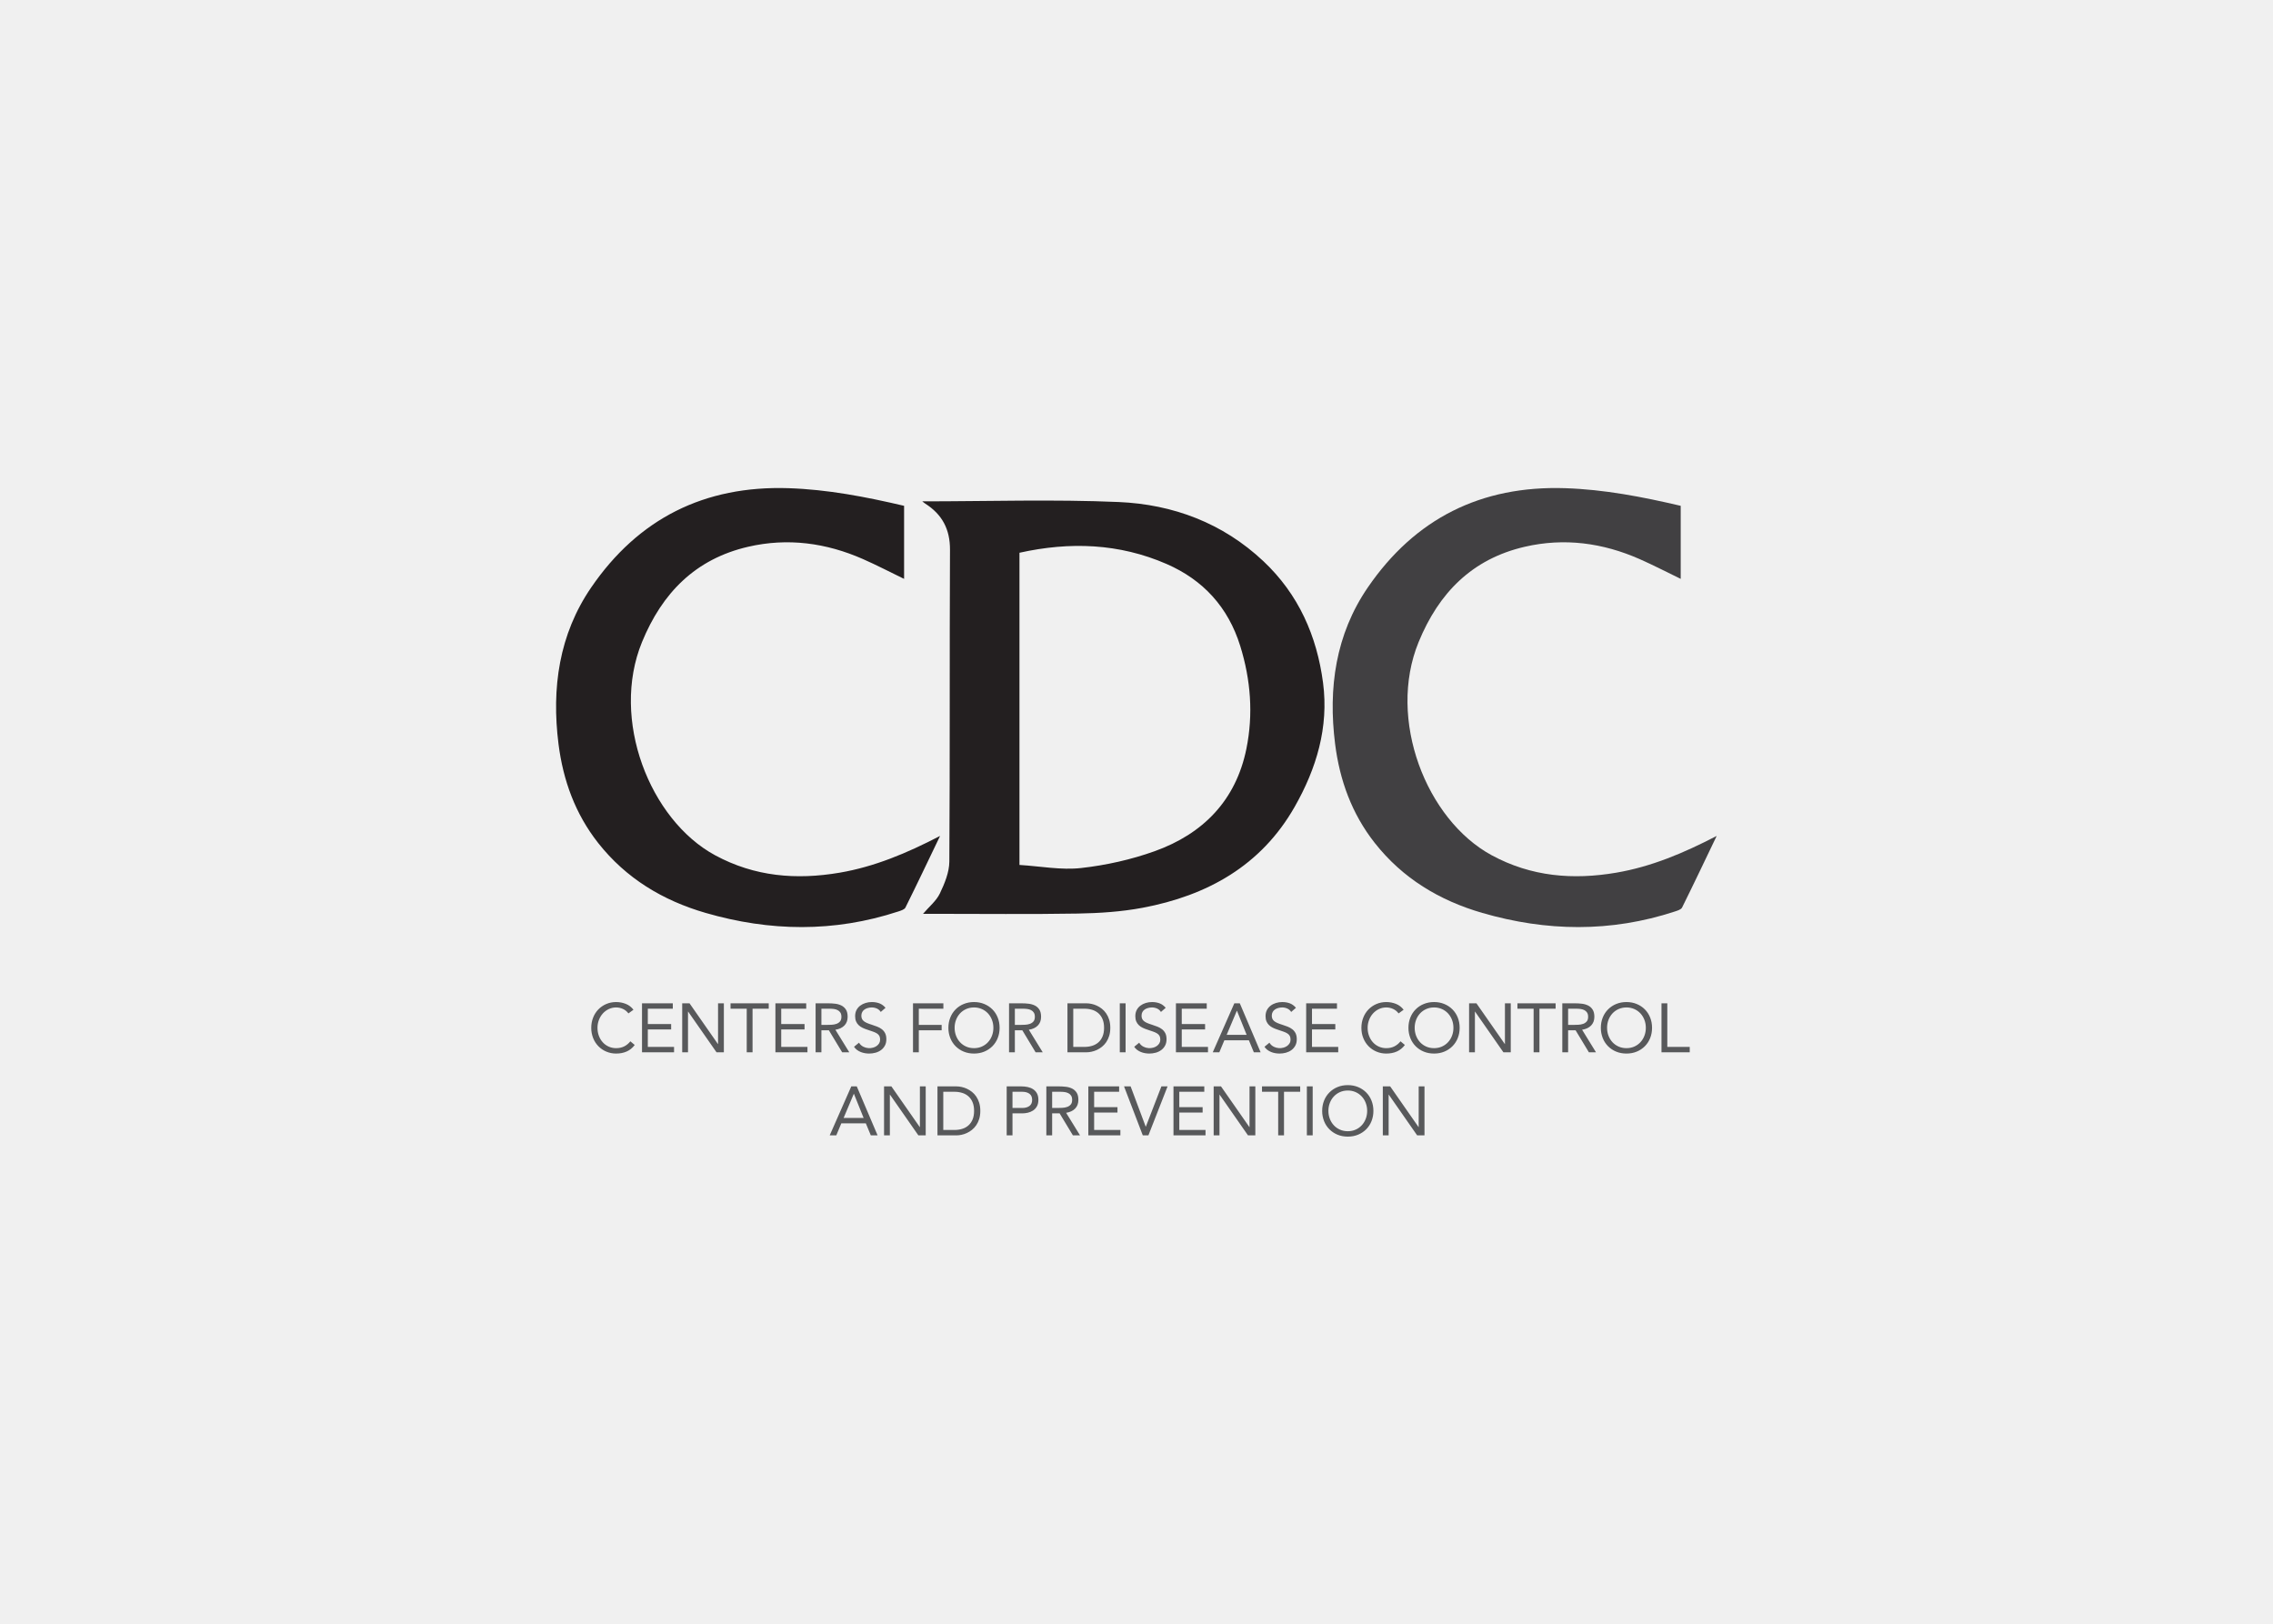
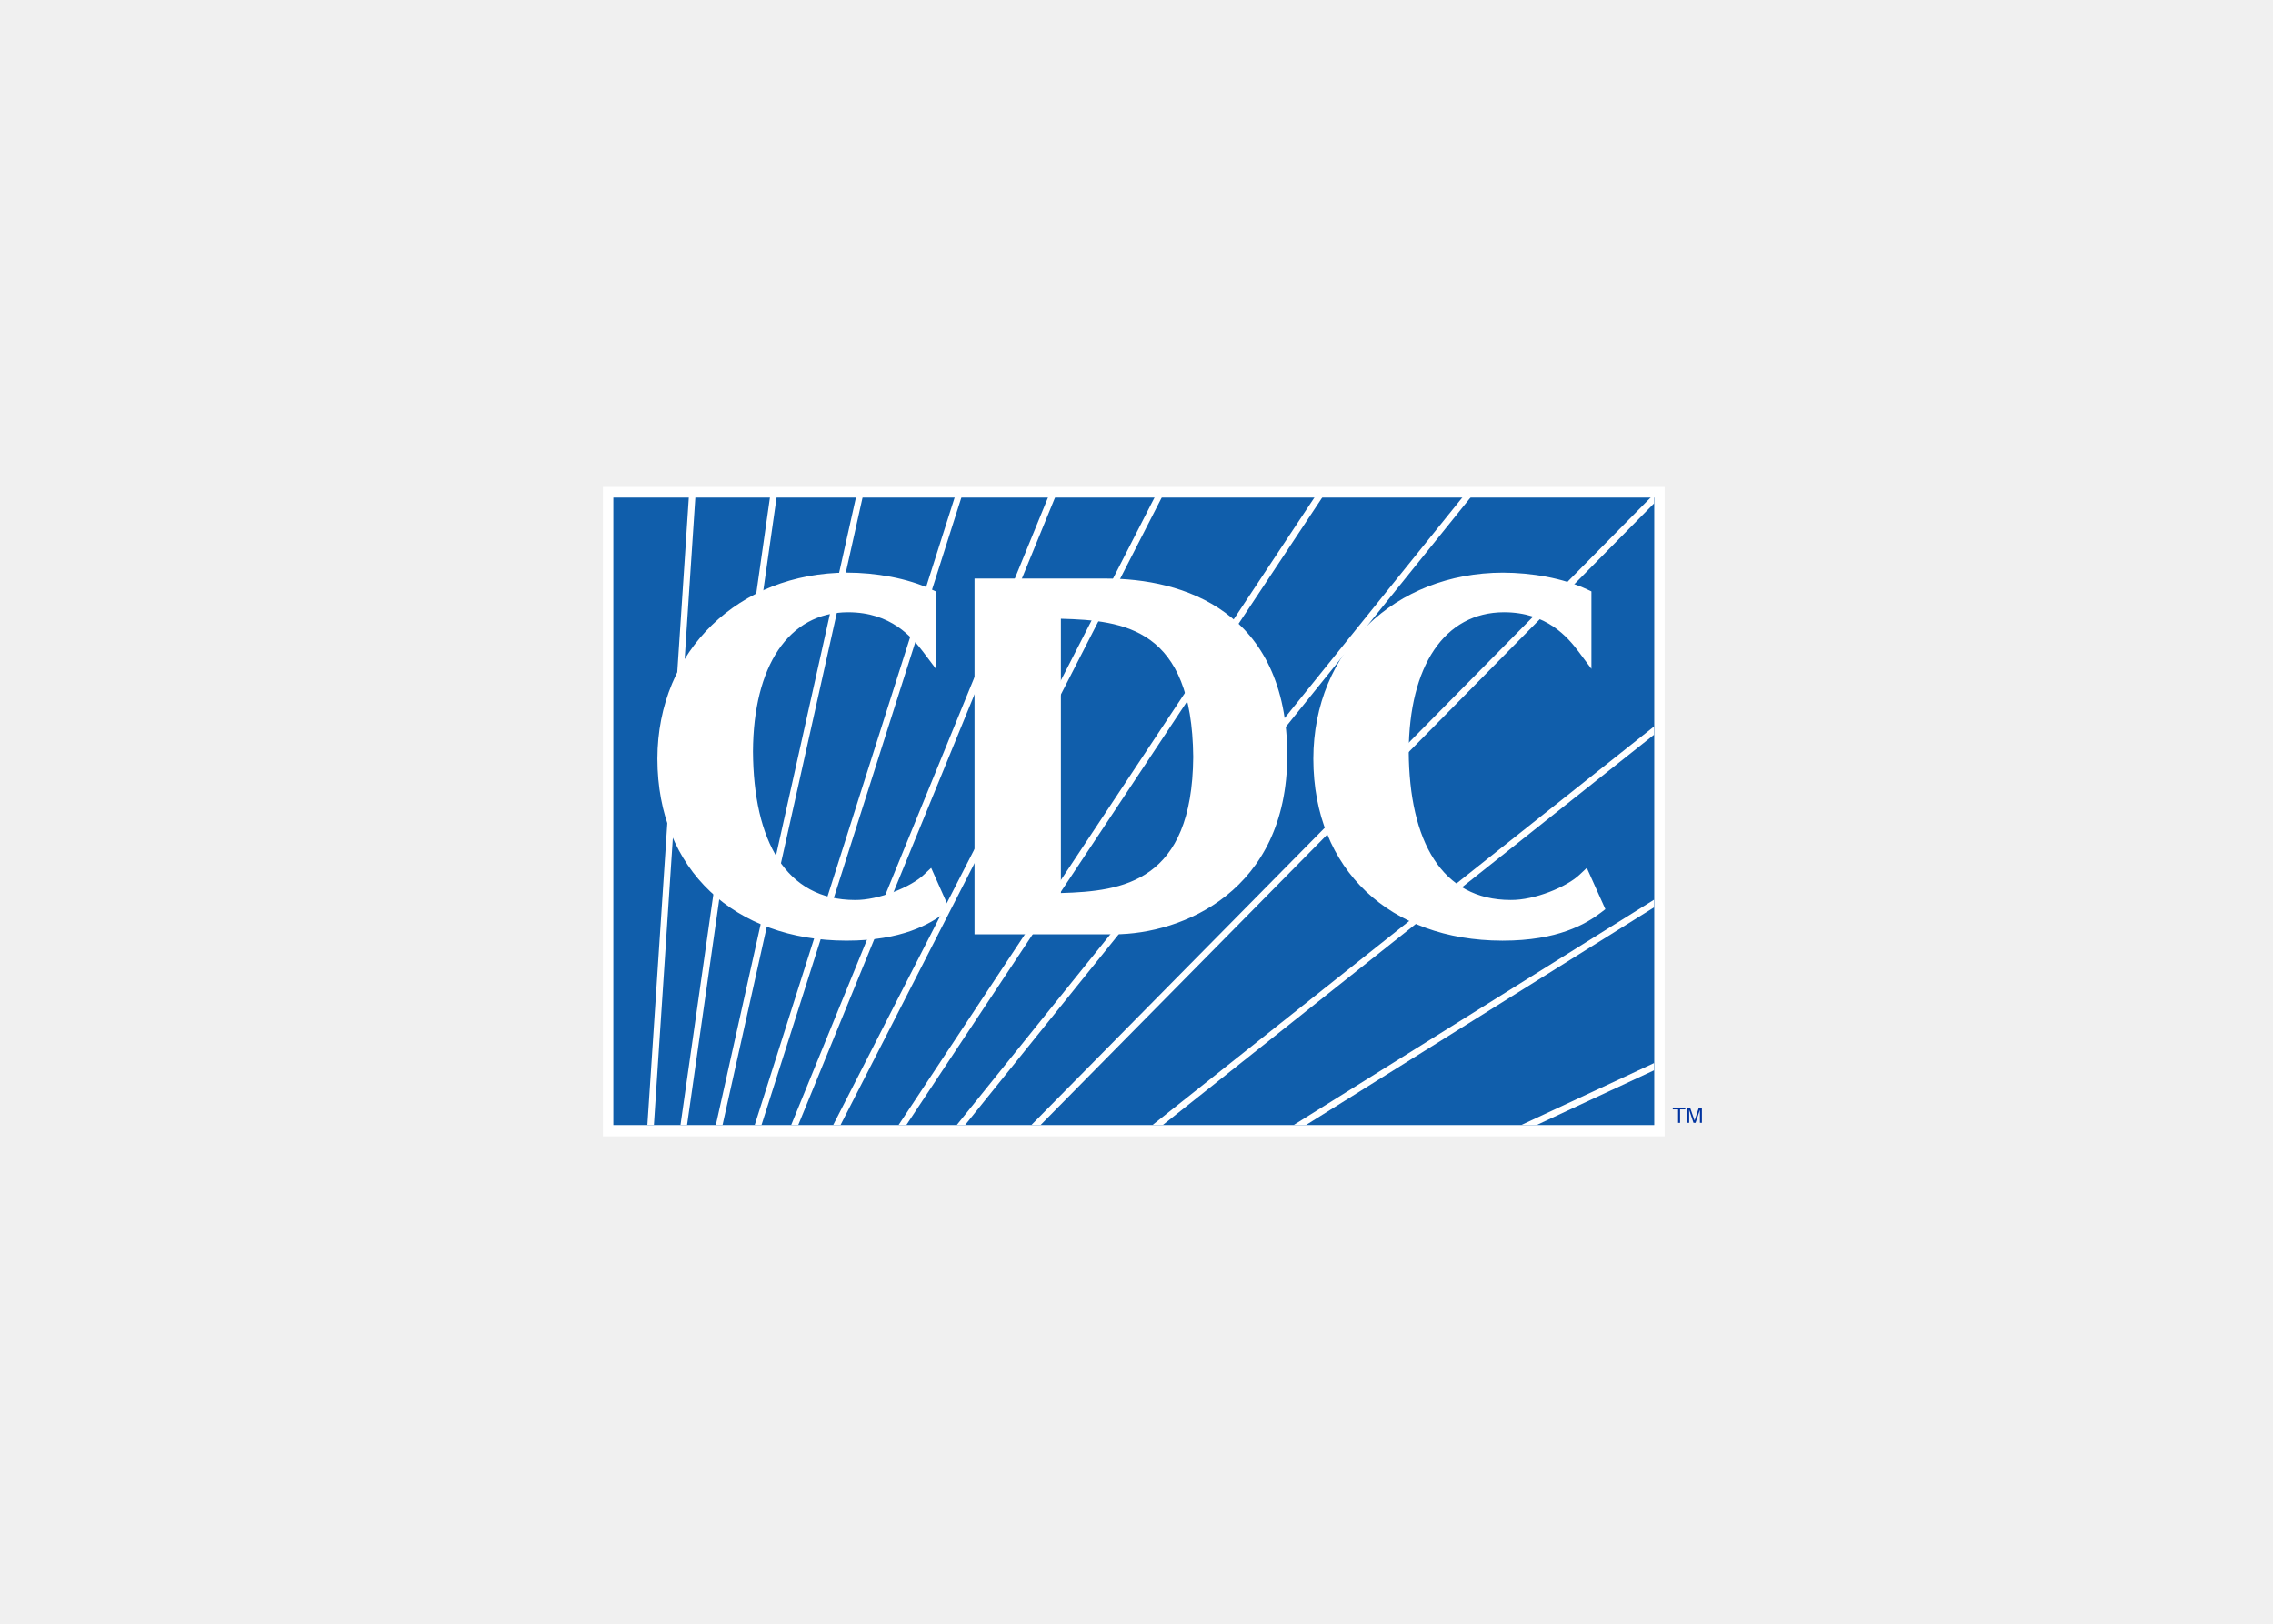
- <svg xmlns="http://www.w3.org/2000/svg" clip-rule="evenodd" fill-rule="evenodd" viewBox="0 0 560 400">
-   <clipPath id="a">
-     <path clip-rule="evenodd" d="m137 120h286v160h-286z" />
-   </clipPath>
-   <g clip-path="url(#a)">
-     <path d="m222.742 124.606v17.998c-3.444-1.668-6.724-3.378-10.1-4.866-9.108-4.018-18.596-5.298-28.336-3.042-12.96 3.002-21.162 11.344-26.134 23.472-7.804 19.038 1.912 43.802 17.998 52.516 9.76 5.288 20.026 6.118 30.706 4.296 8.576-1.466 16.502-4.786 24.73-9.052-2.994 6.234-5.712 11.966-8.534 17.644-.25.506-1.152.764-1.804.98-15.766 5.17-31.598 4.926-47.418.34-10.54-3.056-19.604-8.504-26.48-17.23-5.642-7.164-8.64-15.424-9.772-24.388-1.738-13.768.126-26.984 8.058-38.56 11.606-16.942 27.87-25.128 48.614-24.452 9.666.318 19.016 2.13 28.472 4.344zm84.33 59.866c-2.59 12.714-10.68 20.944-22.584 25.212-5.812 2.084-12.008 3.468-18.142 4.15-4.91.548-9.99-.44-15.18-.76v-76.906c12.434-2.762 24.564-2.318 36.236 2.76 9.042 3.934 15.194 10.674 18.154 20.2 2.59 8.33 3.25 16.824 1.516 25.344zm18.89-16.254c-1.518-11.572-6.05-21.83-14.694-29.966-10.008-9.416-22.27-14.004-35.654-14.582-16.04-.69-32.132-.164-48.388-.164.242.188.46.386.702.54 4.176 2.66 6.148 6.302 6.122 11.408-.128 25.6.01 51.2-.162 76.794-.016 2.638-1.166 5.406-2.334 7.852-.866 1.818-2.612 3.222-4.146 5.016h2.606c11.84-.002 23.68.138 35.516-.066 5.334-.092 10.738-.442 15.97-1.424 15.928-2.998 29.212-10.354 37.474-24.882 5.356-9.414 8.426-19.566 6.988-30.526z" fill="#231f20" />
-     <path d="m414.078 124.606v17.998c-3.446-1.668-6.724-3.378-10.102-4.866-9.106-4.018-18.594-5.298-28.332-3.042-12.962 3.002-21.164 11.344-26.138 23.472-7.804 19.038 1.91 43.802 18 52.516 9.758 5.288 20.024 6.118 30.702 4.296 8.58-1.466 16.506-4.786 24.732-9.052-2.992 6.234-5.71 11.966-8.53 17.644-.25.506-1.154.764-1.806.98-15.77 5.17-31.598 4.926-47.418.34-10.542-3.056-19.604-8.504-26.48-17.23-5.646-7.164-8.642-15.424-9.774-24.388-1.738-13.768.124-26.984 8.058-38.56 11.606-16.942 27.872-25.128 48.614-24.452 9.668.318 19.016 2.13 28.474 4.344z" fill="#414042" />
-     <path d="m154.824 249.648a3.458 3.458 0 0 0 -1.348-1.1 3.974 3.974 0 0 0 -1.67-.368 4.19 4.19 0 0 0 -1.85.41c-.564.274-1.05.64-1.458 1.1-.41.462-.728.996-.956 1.604a5.368 5.368 0 0 0 -.34 1.9c0 .706.112 1.362.34 1.97s.542 1.138.948 1.586a4.37 4.37 0 0 0 3.316 1.458c.738 0 1.398-.144 1.978-.434a4.484 4.484 0 0 0 1.518-1.254l1.074.904c-.546.728-1.202 1.262-1.97 1.602-.768.342-1.634.512-2.6.512a6.141 6.141 0 0 1 -2.422-.476 5.955 5.955 0 0 1 -1.952-1.322 6.095 6.095 0 0 1 -1.296-2.004 6.733 6.733 0 0 1 -.47-2.542c0-.886.152-1.716.452-2.488a6.065 6.065 0 0 1 1.27-2.014 6.035 6.035 0 0 1 1.944-1.346c.75-.33 1.576-.496 2.474-.496.818 0 1.606.148 2.36.444.756.296 1.39.78 1.902 1.45zm3.348-2.488h7.588v1.33h-6.156v3.784h5.748v1.33h-5.748v4.298h6.464v1.33h-7.896zm9.902 0h1.806l6.992 10.024h.034v-10.024h1.432v12.072h-1.806l-6.992-10.028h-.036v10.028h-1.43zm21.322 1.33h-3.99v10.742h-1.434v-10.742h-3.99v-1.33h9.414zm1.644-1.33h7.588v1.33h-6.158v3.784h5.748v1.33h-5.748v4.298h6.464v1.33h-7.894zm11.332 5.32h1.278c.398 0 .81-.012 1.236-.036.428-.022.82-.096 1.178-.22.358-.126.652-.322.886-.59.232-.266.35-.65.35-1.15 0-.432-.086-.78-.256-1.04a1.726 1.726 0 0 0 -.674-.606 2.823 2.823 0 0 0 -.938-.28 7.623 7.623 0 0 0 -1.048-.068h-2.012zm-1.432-5.32h3.086c.58 0 1.156.032 1.73.1a4.694 4.694 0 0 1 1.544.444c.454.226.824.56 1.108.998s.426 1.032.426 1.782c0 .886-.266 1.602-.8 2.148-.536.546-1.274.892-2.218 1.04l3.428 5.56h-1.756l-3.276-5.422h-1.84v5.422h-1.432zm16.05 2.13a2.118 2.118 0 0 0 -.956-.844 3.05 3.05 0 0 0 -1.244-.266c-.32 0-.632.042-.938.122a2.664 2.664 0 0 0 -.828.358 1.78 1.78 0 0 0 -.588.63 1.838 1.838 0 0 0 -.222.92c0 .274.042.516.128.724.086.212.224.402.418.572s.454.33.784.478.734.296 1.21.442c.466.15.918.31 1.356.48s.824.386 1.16.648.604.588.802.98c.198.39.298.882.298 1.474 0 .602-.118 1.126-.358 1.57-.238.442-.554.81-.946 1.098a4.1 4.1 0 0 1 -1.356.65 5.903 5.903 0 0 1 -1.586.212c-.352 0-.704-.032-1.056-.094a5.064 5.064 0 0 1 -1.016-.288 4.179 4.179 0 0 1 -.912-.512 3.114 3.114 0 0 1 -.732-.776l1.226-1.008c.262.444.626.78 1.092 1.008a3.356 3.356 0 0 0 2.412.204 2.79 2.79 0 0 0 .844-.402 2.16 2.16 0 0 0 .614-.656c.16-.262.24-.562.24-.904 0-.374-.064-.678-.188-.912a1.701 1.701 0 0 0 -.58-.606 4.523 4.523 0 0 0 -.988-.46l-1.4-.476a9.08 9.08 0 0 1 -1.192-.47 3.632 3.632 0 0 1 -.946-.648 2.765 2.765 0 0 1 -.632-.92c-.154-.36-.23-.788-.23-1.288 0-.58.114-1.086.34-1.518a3.17 3.17 0 0 1 .922-1.082c.386-.29.824-.508 1.312-.656.49-.15 1-.224 1.536-.224.682 0 1.304.106 1.866.316.562.212 1.066.578 1.51 1.1zm7.946-2.13h7.484v1.33h-6.052v3.99h5.628v1.33h-5.628v5.422h-1.432zm15.028 11.048c.706 0 1.352-.13 1.936-.392.586-.26 1.09-.62 1.51-1.074s.748-.988.98-1.594c.234-.608.35-1.26.35-1.954s-.116-1.344-.35-1.95a4.88 4.88 0 0 0 -.98-1.596 4.548 4.548 0 0 0 -1.51-1.074 4.679 4.679 0 0 0 -1.936-.394c-.704 0-1.348.132-1.934.394-.586.26-1.088.62-1.51 1.074-.42.454-.746.986-.98 1.596a5.366 5.366 0 0 0 -.35 1.95c0 .694.116 1.346.35 1.954.234.606.56 1.14.98 1.594.422.454.924.814 1.51 1.074.586.262 1.23.392 1.934.392zm0 1.33c-.92 0-1.764-.158-2.532-.476a6.116 6.116 0 0 1 -1.994-1.322 5.954 5.954 0 0 1 -1.312-2.012 6.72 6.72 0 0 1 -.47-2.534c0-.908.156-1.752.47-2.532a5.926 5.926 0 0 1 3.306-3.334c.768-.318 1.612-.478 2.532-.478.922 0 1.766.16 2.534.478.766.32 1.432.758 1.996 1.324.562.562 1 1.232 1.312 2.01.312.78.468 1.624.468 2.532 0 .91-.156 1.754-.468 2.534a5.954 5.954 0 0 1 -1.312 2.012 6.124 6.124 0 0 1 -1.996 1.322c-.768.318-1.612.476-2.534.476zm10.066-7.058h1.278c.398 0 .81-.012 1.236-.036.428-.022.82-.096 1.178-.22.358-.126.654-.322.886-.59.232-.266.35-.65.35-1.15 0-.432-.086-.78-.256-1.04a1.726 1.726 0 0 0 -.674-.606 2.823 2.823 0 0 0 -.938-.28 7.623 7.623 0 0 0 -1.048-.068h-2.012zm-1.432-5.32h3.086c.58 0 1.156.032 1.732.1a4.682 4.682 0 0 1 1.542.444c.454.226.824.56 1.108.998s.426 1.032.426 1.782c0 .886-.266 1.602-.8 2.148-.536.546-1.274.892-2.218 1.04l3.428 5.56h-1.756l-3.274-5.422h-1.842v5.422h-1.432zm15.822 10.742h2.73c.692 0 1.336-.092 1.926-.274a4.147 4.147 0 0 0 1.536-.844c.432-.38.772-.868 1.022-1.456.25-.592.376-1.304.376-2.134s-.126-1.538-.376-2.13a3.992 3.992 0 0 0 -1.022-1.46 4.176 4.176 0 0 0 -1.536-.844 6.517 6.517 0 0 0 -1.926-.27h-2.73zm-1.43-10.742h4.638a6.318 6.318 0 0 1 2.584.57c.436.198.856.456 1.26.774.404.32.76.704 1.066 1.154.306.448.552.964.734 1.55s.272 1.248.272 1.986c0 .74-.09 1.402-.272 1.986a5.811 5.811 0 0 1 -.734 1.554 5.144 5.144 0 0 1 -1.066 1.15 6.256 6.256 0 0 1 -1.26.778c-.44.196-.88.342-1.324.432a6.19 6.19 0 0 1 -1.26.138h-4.638zm12.892 0h1.432v12.072h-1.432zm10.136 2.13a2.103 2.103 0 0 0 -.954-.844 3.053 3.053 0 0 0 -1.246-.266c-.318 0-.63.042-.938.122a2.674 2.674 0 0 0 -.826.358c-.246.158-.44.368-.59.63-.146.262-.22.568-.22.92 0 .274.042.516.128.724.086.212.224.402.418.572.192.17.454.33.784.478s.732.296 1.21.442c.466.15.918.31 1.356.48s.824.386 1.16.648c.334.262.602.588.802.98.198.39.298.882.298 1.474 0 .602-.12 1.126-.358 1.57a3.27 3.27 0 0 1 -.948 1.098 4.07 4.07 0 0 1 -1.354.65 5.903 5.903 0 0 1 -1.586.212c-.354 0-.706-.032-1.058-.094a5.083 5.083 0 0 1 -1.014-.288 4.179 4.179 0 0 1 -.912-.512 3.086 3.086 0 0 1 -.734-.776l1.228-1.008c.26.444.626.78 1.09 1.008a3.369 3.369 0 0 0 2.414.204c.312-.09.594-.226.844-.402s.454-.394.614-.656.24-.562.24-.904c0-.374-.064-.678-.19-.912a1.695 1.695 0 0 0 -.578-.606 4.498 4.498 0 0 0 -.99-.46l-1.398-.476a9.11 9.11 0 0 1 -1.194-.47 3.632 3.632 0 0 1 -.946-.648 2.731 2.731 0 0 1 -.63-.92c-.154-.36-.23-.788-.23-1.288 0-.58.112-1.086.34-1.518s.534-.794.92-1.082c.388-.29.824-.508 1.314-.656.488-.15 1-.224 1.534-.224.684 0 1.306.106 1.868.316.562.212 1.066.578 1.51 1.1zm3.698-2.13h7.59v1.33h-6.156v3.784h5.746v1.33h-5.746v4.298h6.462v1.33h-7.896zm15.036 1.84h-.032l-2.508 5.934h4.926zm-.648-1.84h1.348l5.132 12.072h-1.672l-1.226-2.968h-6.036l-1.246 2.968h-1.62zm14.004 2.13a2.113 2.113 0 0 0 -.958-.844 3.041 3.041 0 0 0 -1.242-.266c-.32 0-.632.042-.942.122a2.662 2.662 0 0 0 -.824.358c-.246.158-.44.368-.59.63a1.838 1.838 0 0 0 -.222.92c0 .274.044.516.13.724.084.212.226.402.418.572.194.17.452.33.784.478.328.148.734.296 1.212.442.464.15.918.31 1.354.48.438.17.824.386 1.16.648s.602.588.802.98c.198.39.296.882.296 1.474 0 .602-.116 1.126-.356 1.57-.242.442-.554.81-.948 1.098-.39.292-.844.506-1.356.65a5.892 5.892 0 0 1 -1.586.212c-.352 0-.702-.032-1.054-.094a5.027 5.027 0 0 1 -1.016-.288 4.24 4.24 0 0 1 -.914-.512 3.107 3.107 0 0 1 -.73-.776l1.226-1.008c.262.444.626.78 1.09 1.008a3.362 3.362 0 0 0 2.414.204c.312-.09.594-.226.844-.402s.452-.394.612-.656c.162-.262.24-.562.24-.904 0-.374-.064-.678-.188-.912a1.695 1.695 0 0 0 -.578-.606 4.479 4.479 0 0 0 -.988-.46l-1.4-.476a9.001 9.001 0 0 1 -1.194-.47 3.632 3.632 0 0 1 -.946-.648 2.825 2.825 0 0 1 -.632-.92c-.152-.36-.232-.788-.232-1.288 0-.58.118-1.086.344-1.518.228-.432.536-.794.922-1.082.384-.29.82-.508 1.314-.656.488-.15 1-.224 1.534-.224.68 0 1.302.106 1.868.316.562.212 1.062.578 1.508 1.1zm3.694-2.13h7.59v1.33h-6.156v3.784h5.746v1.33h-5.746v4.298h6.462v1.33h-7.896zm22.768 2.488a3.487 3.487 0 0 0 -1.348-1.1 3.997 3.997 0 0 0 -1.672-.368c-.672 0-1.29.138-1.852.41a4.67 4.67 0 0 0 -1.456 1.1 5.03 5.03 0 0 0 -.954 1.604 5.327 5.327 0 0 0 -.344 1.9c0 .706.114 1.362.344 1.97.226.608.544 1.138.946 1.586a4.37 4.37 0 0 0 3.316 1.458c.738 0 1.398-.144 1.976-.434a4.491 4.491 0 0 0 1.52-1.254l1.074.904c-.546.728-1.204 1.262-1.968 1.602-.77.342-1.638.512-2.602.512a6.141 6.141 0 0 1 -2.422-.476 5.985 5.985 0 0 1 -1.954-1.322 6.127 6.127 0 0 1 -1.296-2.004c-.314-.774-.47-1.62-.47-2.542 0-.886.152-1.716.454-2.488.3-.774.726-1.446 1.27-2.014a6.043 6.043 0 0 1 1.946-1.346c.75-.33 1.574-.496 2.472-.496.82 0 1.606.148 2.364.444.752.296 1.386.78 1.898 1.45zm8.738 8.56c.706 0 1.352-.13 1.938-.392a4.573 4.573 0 0 0 1.506-1.074c.422-.454.748-.988.982-1.594.234-.608.348-1.26.348-1.954s-.114-1.344-.348-1.95a4.884 4.884 0 0 0 -.982-1.596 4.573 4.573 0 0 0 -1.506-1.074 4.695 4.695 0 0 0 -1.938-.394c-.704 0-1.348.132-1.934.394-.586.26-1.09.62-1.512 1.074a4.947 4.947 0 0 0 -.98 1.596 5.45 5.45 0 0 0 -.348 1.95c0 .694.118 1.346.348 1.954.234.606.562 1.14.98 1.594.422.454.926.814 1.512 1.074.586.262 1.23.392 1.934.392zm0 1.33c-.922 0-1.766-.158-2.532-.476a6.062 6.062 0 0 1 -1.996-1.322 5.954 5.954 0 0 1 -1.312-2.012 6.758 6.758 0 0 1 -.468-2.534c0-.908.156-1.752.468-2.532a5.926 5.926 0 0 1 3.308-3.334c.766-.318 1.61-.478 2.532-.478s1.766.16 2.53.478c.77.32 1.434.758 1.996 1.324a5.93 5.93 0 0 1 1.314 2.01c.312.78.468 1.624.468 2.532 0 .91-.156 1.754-.468 2.534a5.959 5.959 0 0 1 -1.314 2.012 6.062 6.062 0 0 1 -1.996 1.322c-.764.318-1.608.476-2.53.476zm8.632-12.378h1.81l6.988 10.024h.034v-10.024h1.434v12.072h-1.808l-6.992-10.028h-.032v10.028h-1.434zm21.32 1.33h-3.988v10.742h-1.434v-10.742h-3.988v-1.33h9.41zm3.078 3.99h1.282c.394 0 .808-.012 1.234-.036.426-.022.82-.096 1.176-.22a2.02 2.02 0 0 0 .886-.59c.236-.266.352-.65.352-1.15 0-.432-.086-.78-.258-1.04a1.707 1.707 0 0 0 -.672-.606 2.854 2.854 0 0 0 -.936-.28 7.701 7.701 0 0 0 -1.052-.068h-2.012zm-1.432-5.32h3.09c.578 0 1.156.032 1.73.1a4.682 4.682 0 0 1 1.542.444c.454.226.824.56 1.106.998.286.438.43 1.032.43 1.782 0 .886-.27 1.602-.804 2.148-.532.546-1.274.892-2.216 1.04l3.424 5.56h-1.752l-3.274-5.422h-1.844v5.422h-1.432zm15.804 11.048c.706 0 1.352-.13 1.938-.392a4.602 4.602 0 0 0 1.508-1.074c.422-.454.746-.988.98-1.594.234-.608.348-1.26.348-1.954s-.114-1.344-.348-1.95a4.88 4.88 0 0 0 -.98-1.596 4.602 4.602 0 0 0 -1.508-1.074 4.695 4.695 0 0 0 -1.938-.394c-.704 0-1.348.132-1.934.394-.586.26-1.09.62-1.512 1.074a4.947 4.947 0 0 0 -.98 1.596 5.408 5.408 0 0 0 -.348 1.95c0 .694.116 1.346.348 1.954.234.606.562 1.14.98 1.594.422.454.926.814 1.512 1.074.586.262 1.23.392 1.934.392zm0 1.33c-.922 0-1.766-.158-2.532-.476a6.103 6.103 0 0 1 -1.996-1.322 5.954 5.954 0 0 1 -1.312-2.012 6.758 6.758 0 0 1 -.468-2.534c0-.908.156-1.752.468-2.532a5.926 5.926 0 0 1 1.312-2.01 6.077 6.077 0 0 1 1.996-1.324c.766-.318 1.61-.478 2.532-.478s1.766.16 2.532.478c.768.32 1.432.758 1.996 1.324.562.562 1 1.232 1.312 2.01.312.78.468 1.624.468 2.532 0 .91-.156 1.754-.468 2.534a5.954 5.954 0 0 1 -1.312 2.012 6.103 6.103 0 0 1 -1.996 1.322c-.766.318-1.61.476-2.532.476zm8.632-12.378h1.434v10.742h5.524v1.33h-6.958zm-198.96 22.304h-.034l-2.506 5.934h4.928zm-.648-1.842h1.348l5.132 12.072h-1.67l-1.228-2.966h-6.038l-1.244 2.966h-1.62zm8.07 0h1.808l6.99 10.026h.034v-10.026h1.434v12.072h-1.808l-6.992-10.028h-.034v10.028h-1.432zm14.592 10.742h2.73c.692 0 1.336-.092 1.926-.274a4.068 4.068 0 0 0 1.534-.844c.432-.38.774-.866 1.024-1.456.25-.592.376-1.302.376-2.132s-.126-1.54-.376-2.132a3.972 3.972 0 0 0 -1.024-1.458 4.123 4.123 0 0 0 -1.534-.844 6.516 6.516 0 0 0 -1.926-.272h-2.73zm-1.432-10.742h4.638a6.317 6.317 0 0 1 2.584.57c.438.2.858.458 1.262.776s.76.702 1.066 1.152.552.964.734 1.55c.18.586.272 1.248.272 1.988s-.092 1.402-.272 1.986a5.798 5.798 0 0 1 -.734 1.552 5.1 5.1 0 0 1 -1.066 1.15 6.214 6.214 0 0 1 -1.262.778 6.195 6.195 0 0 1 -1.322.434 6.2 6.2 0 0 1 -1.262.136h-4.638zm18.484 5.32h2.422c.716 0 1.3-.162 1.748-.486s.674-.828.674-1.51-.226-1.186-.674-1.51c-.448-.322-1.032-.484-1.748-.484h-2.422zm-1.432-5.32h3.582c.556 0 1.088.052 1.594.162.506.108.954.29 1.348.544a2.8 2.8 0 0 1 .936 1.024c.234.426.35.952.35 1.576 0 .66-.124 1.206-.374 1.64-.25.43-.572.77-.964 1.02a3.95 3.95 0 0 1 -1.288.53c-.466.102-.91.154-1.33.154h-2.422v5.422h-1.432zm11.202 5.32h1.28c.396 0 .808-.012 1.236-.034a4.176 4.176 0 0 0 1.176-.222c.358-.124.654-.322.886-.59.234-.266.35-.65.35-1.15 0-.432-.086-.78-.256-1.038a1.698 1.698 0 0 0 -.674-.606 2.875 2.875 0 0 0 -.936-.282 7.98 7.98 0 0 0 -1.05-.068h-2.012zm-1.432-5.32h3.086c.58 0 1.158.034 1.732.102a4.681 4.681 0 0 1 1.542.442c.454.228.824.562 1.108.998.284.438.426 1.032.426 1.782 0 .886-.266 1.604-.8 2.148-.536.548-1.274.894-2.216 1.042l3.426 5.558h-1.756l-3.274-5.422h-1.842v5.422h-1.432zm10.346 0h7.588v1.33h-6.156v3.786h5.748v1.33h-5.748v4.296h6.464v1.33h-7.896zm8.798 0h1.62l3.716 9.924h.034l3.838-9.924h1.518l-4.724 12.072h-1.382zm12.182 0h7.59v1.33h-6.158v3.786h5.748v1.33h-5.748v4.296h6.462v1.33h-7.894zm9.898 0h1.808l6.992 10.026h.036v-10.026h1.43v12.072h-1.806l-6.992-10.028h-.034v10.028h-1.434zm21.32 1.33h-3.988v10.742h-1.434v-10.742h-3.988v-1.33h9.41zm1.644-1.33h1.434v12.072h-1.434zm10.082 11.048c.704 0 1.348-.13 1.934-.392a4.492 4.492 0 0 0 1.508-1.074c.422-.454.75-.986.98-1.594.234-.608.352-1.26.352-1.952 0-.694-.118-1.344-.352-1.952a4.833 4.833 0 0 0 -.98-1.596 4.577 4.577 0 0 0 -1.508-1.074 4.682 4.682 0 0 0 -1.934-.392c-.706 0-1.35.13-1.936.392a4.577 4.577 0 0 0 -1.508 1.074c-.422.456-.75.986-.982 1.596a5.384 5.384 0 0 0 -.35 1.952c0 .692.116 1.344.35 1.952.232.608.56 1.14.982 1.594.418.456.922.814 1.508 1.074.586.262 1.23.392 1.936.392zm0 1.33c-.922 0-1.764-.158-2.534-.476a6.086 6.086 0 0 1 -1.992-1.322 5.93 5.93 0 0 1 -1.318-2.012 6.74 6.74 0 0 1 -.468-2.532c0-.91.156-1.752.468-2.532a5.93 5.93 0 0 1 1.318-2.012 6.055 6.055 0 0 1 1.992-1.322c.77-.318 1.612-.478 2.534-.478.918 0 1.762.16 2.532.478a6.072 6.072 0 0 1 1.996 1.322 5.92 5.92 0 0 1 1.314 2.012c.312.78.468 1.622.468 2.532a6.74 6.74 0 0 1 -.468 2.532 5.92 5.92 0 0 1 -1.314 2.012 6.103 6.103 0 0 1 -1.996 1.322c-.77.318-1.614.476-2.532.476zm8.63-12.378h1.81l6.992 10.026h.034v-10.026h1.43v12.072h-1.804l-6.992-10.028h-.036v10.028h-1.434z" fill="#58595b" />
+ <svg xmlns="http://www.w3.org/2000/svg" width="100%" height="100%" viewBox="0 0 2334 1667" version="1.1" xml:space="preserve" style="fill-rule:evenodd;clip-rule:evenodd;stroke-linejoin:round;stroke-miterlimit:2;">
+   <g>
+     <rect x="619.088" y="500" width="1090.27" height="666.667" style="fill:#fff;fill-rule:nonzero;" />
+     <rect x="629.797" y="510.904" width="1068.85" height="644.207" style="fill:#105eab;fill-rule:nonzero;" />
+     <path d="M1068.58,1154.98l629.841,-638.069l0,-6.385l-3.162,0l-636.106,644.454l9.427,0Z" style="fill:#fff;fill-rule:nonzero;" />
+     <path d="M671.45,1154.98l42.574,-644.454l-6.7,0l-42.574,644.454l6.7,0Z" style="fill:#fff;fill-rule:nonzero;" />
+     <path d="M705.51,1154.98l91.96,-644.454l-6.812,0l-91.907,644.454l6.759,0Z" style="fill:#fff;fill-rule:nonzero;" />
+     <path d="M741.954,1154.98l143.842,-644.454l-6.813,0l-143.901,644.454l6.872,0Z" style="fill:#fff;fill-rule:nonzero;" />
+     <path d="M781.972,1154.98l205.316,-644.454l-6.917,0l-205.383,644.454l6.984,0Z" style="fill:#fff;fill-rule:nonzero;" />
+     <path d="M819.728,1154.98l263.769,-644.454l-7.254,0l-263.792,644.454l7.277,0Z" style="fill:#fff;fill-rule:nonzero;" />
+     <path d="M863.141,1154.98l329.92,-644.454l-7.382,0l-330.085,644.454l7.547,0Z" style="fill:#fff;fill-rule:nonzero;" />
+     <path d="M1357.9,510.522l-8.004,0l-427.141,644.454l7.989,0l427.156,-644.454Z" style="fill:#fff;fill-rule:nonzero;" />
+     <path d="M1510.21,510.522l-8.416,0l-519.273,644.454l8.573,0l519.116,-644.454Z" style="fill:#fff;fill-rule:nonzero;" />
+     <path d="M1698.42,754.379l0,-8.468l-514.904,409.065l10.619,0l504.285,-400.597Z" style="fill:#fff;fill-rule:nonzero;" />
+     <path d="M1698.42,931.652l0,-7.861l-369.916,231.185l12.658,0l357.258,-223.324Z" style="fill:#fff;fill-rule:nonzero;" />
+     <path d="M1698.42,1098.91l0,-7.427l-136.115,63.49l15.79,0l120.325,-56.063Z" style="fill:#fff;fill-rule:nonzero;" />
+     <path d="M948.836,897.966c-13.227,12.68 -46.464,26.342 -70.872,26.11c-71.014,-0.075 -104.19,-60.425 -104.782,-152.618c0.472,-87.246 36.279,-142.74 97.783,-142.859c43.983,0.06 65.363,25.554 77.046,40.767l12.868,17.124l0,-79.295l-4.114,-1.903c-25.353,-11.788 -57.54,-17.304 -86.879,-17.356c-110.411,0.239 -194.674,79.385 -194.847,191.106c0.173,114.593 79.812,186.566 193.88,186.746l0.592,0c56.633,0 85.687,-17.094 101.013,-28.838l4.534,-3.454l-18.9,-42.417l-7.322,6.887Zm309.386,-268.805c-36.946,-27.114 -83.215,-35.133 -122.686,-35.133l-134.849,0l0,365.27l143.625,0c69.665,-0.158 177.295,-44.358 177.475,-183.643c0.12,-72.917 -26.499,-119.396 -63.565,-146.494Zm-168.842,287.765l0,-281.643c65.221,1.739 134.639,9.683 135.868,141.863c-1.057,128.374 -72.063,138.019 -135.868,139.78Zm540.024,-25.824l-7.322,6.879c-13.234,12.688 -46.381,26.319 -70.759,26.072c-71.014,0 -104.22,-60.41 -104.812,-152.557c0.479,-87.306 36.331,-142.785 97.918,-142.905c43.9,0.06 65.333,25.577 76.791,40.775l12.92,17.357l0,-79.505l-4.092,-1.919c-25.225,-11.825 -57.412,-17.288 -86.871,-17.341c-110.38,0.225 -194.442,79.37 -194.614,191.107c0.172,114.622 79.617,186.535 193.767,186.745l0.877,0c56.453,0 85.38,-17.116 100.721,-28.837l4.541,-3.47l-19.065,-42.401Z" style="fill:#fff;fill-rule:nonzero;" />
+     <path d="M1717.68,1137.11l12.89,0l0,1.903l-5.396,0l0,13.835l-2.038,0l0,-13.835l-5.456,0l0,-1.903Z" style="fill:#0033a0;fill-rule:nonzero;" />
+     <path d="M1745.55,1152.83l0,-13.309l-4.481,13.302l-2.106,0l-4.429,-13.302l-0.06,0c0,1.491 0.06,3.544 0.06,3.882l0,9.427l-2.098,0l0,-15.723l2.997,0l4.594,13.31l0.06,0l4.422,-13.31l3.072,0l0,15.723l-2.031,0Z" style="fill:#0033a0;fill-rule:nonzero;" />
  </g>
</svg>
